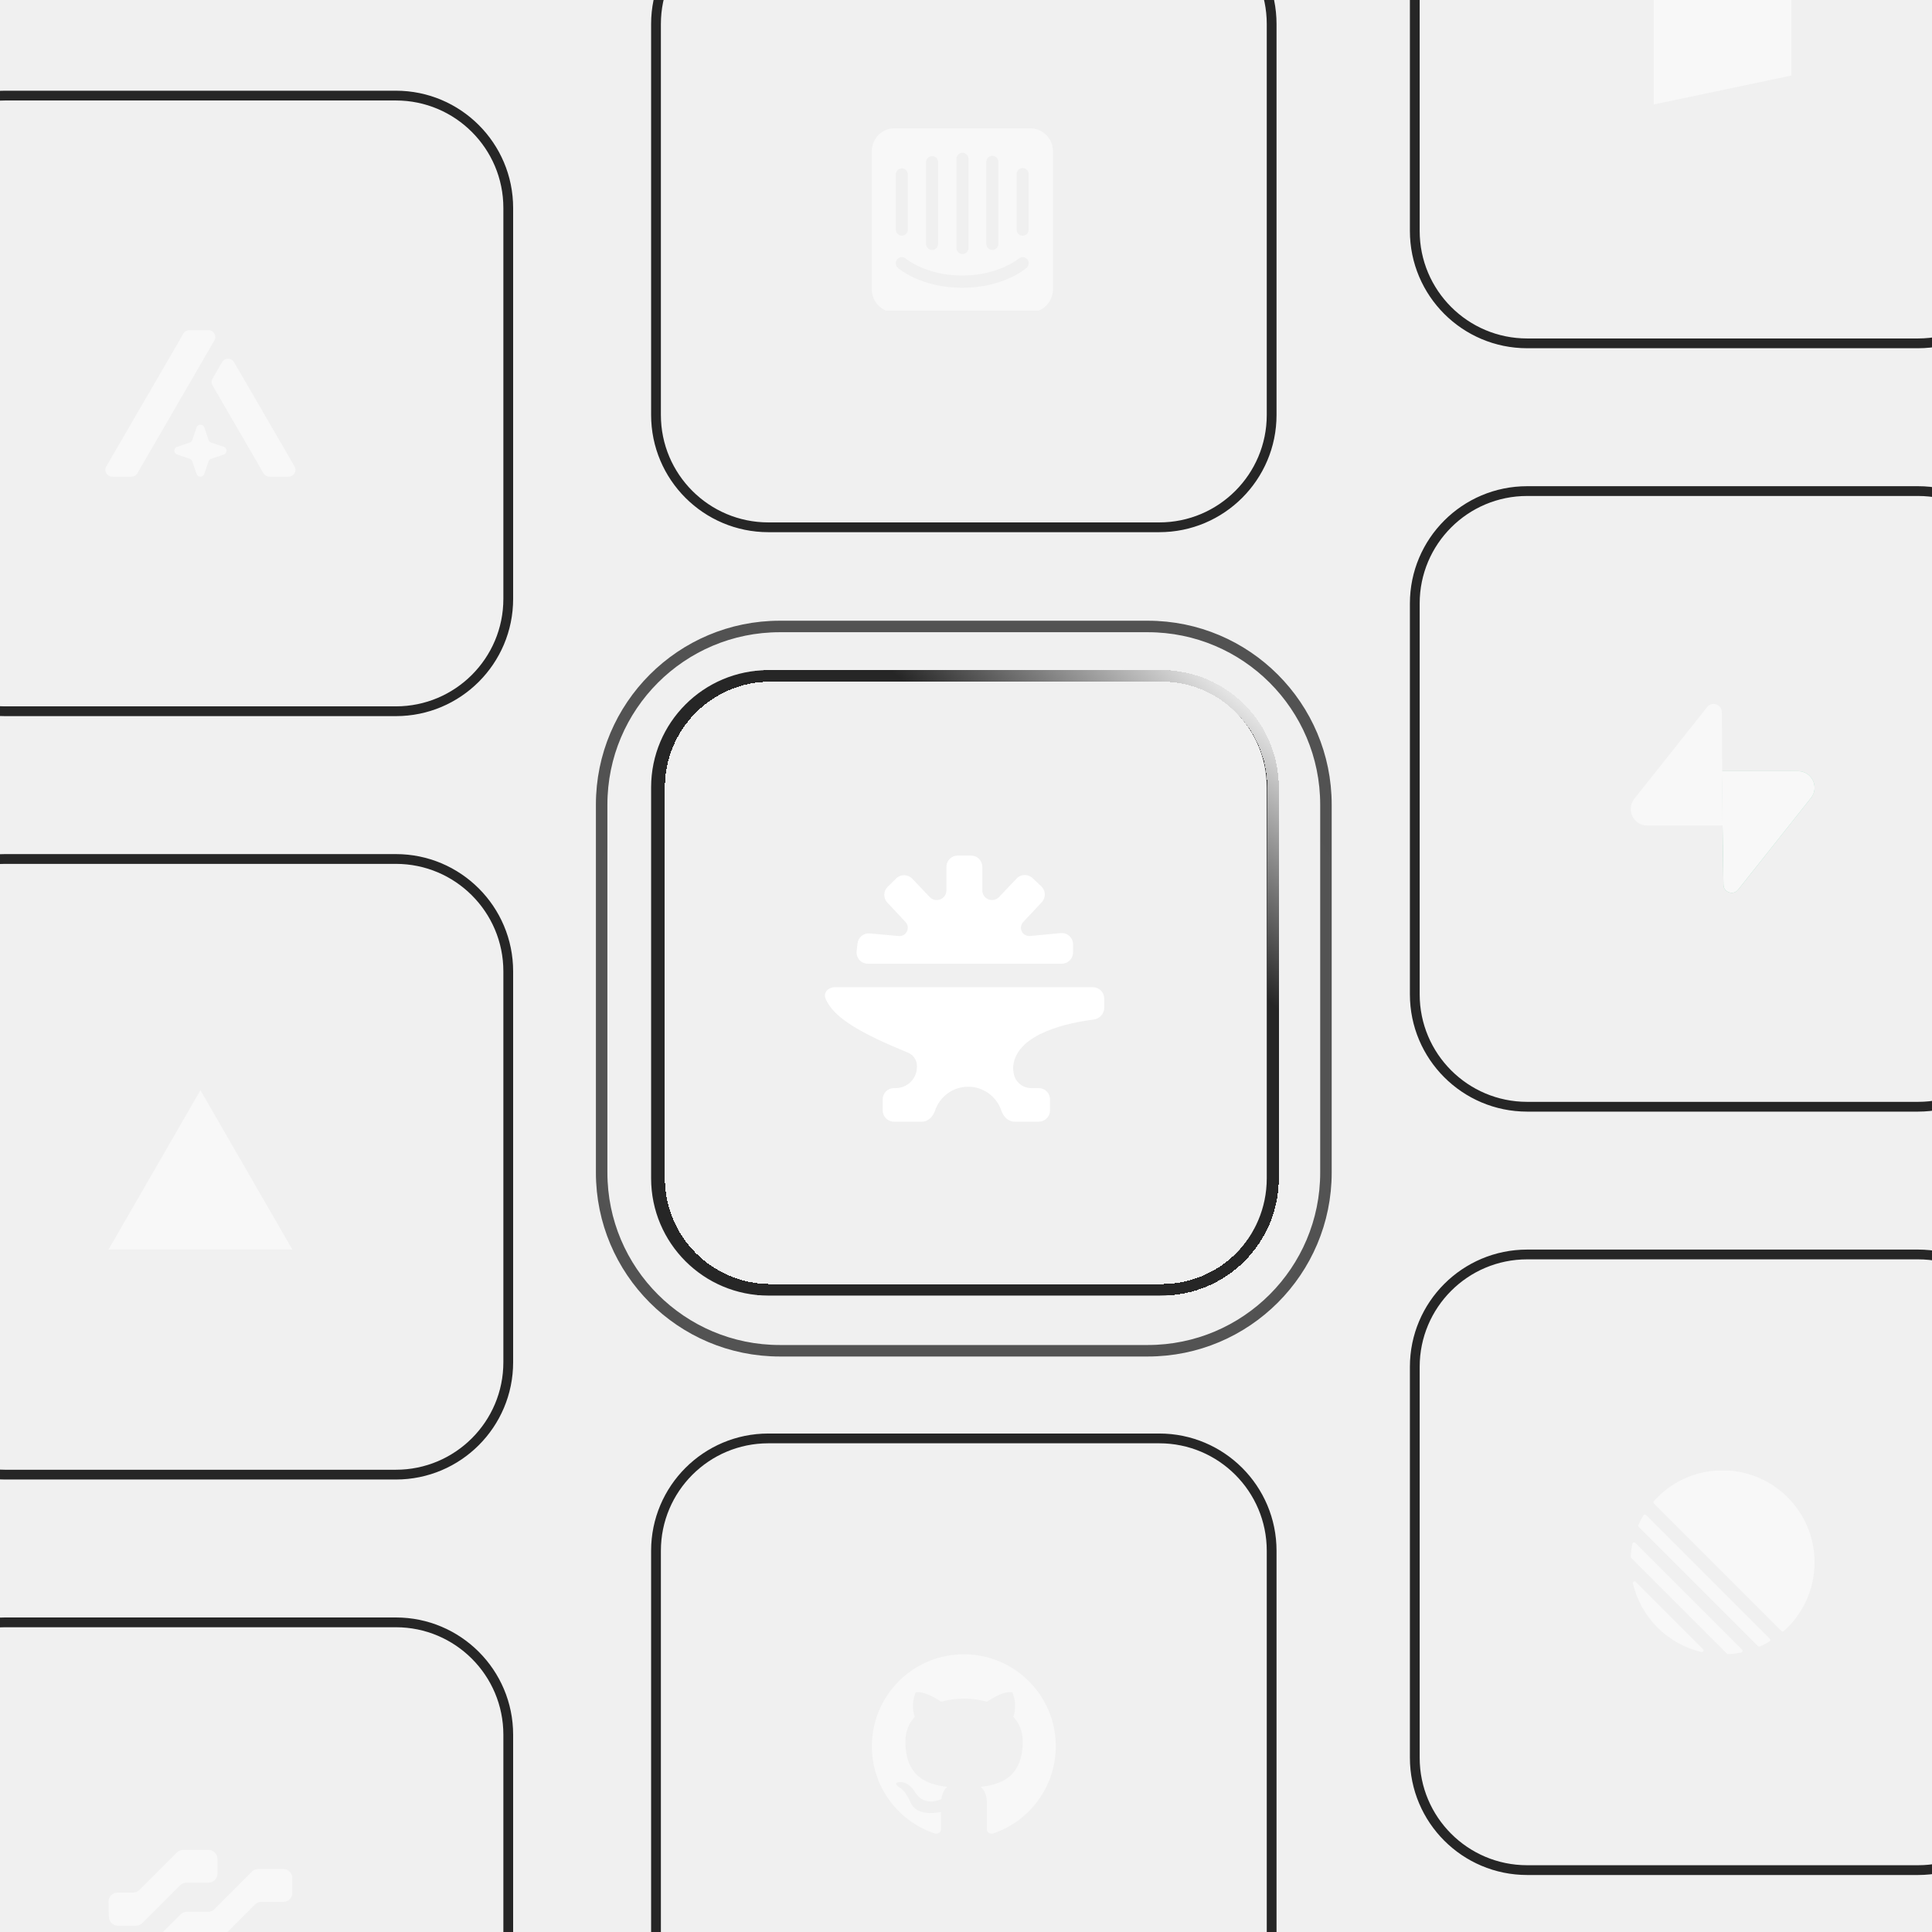
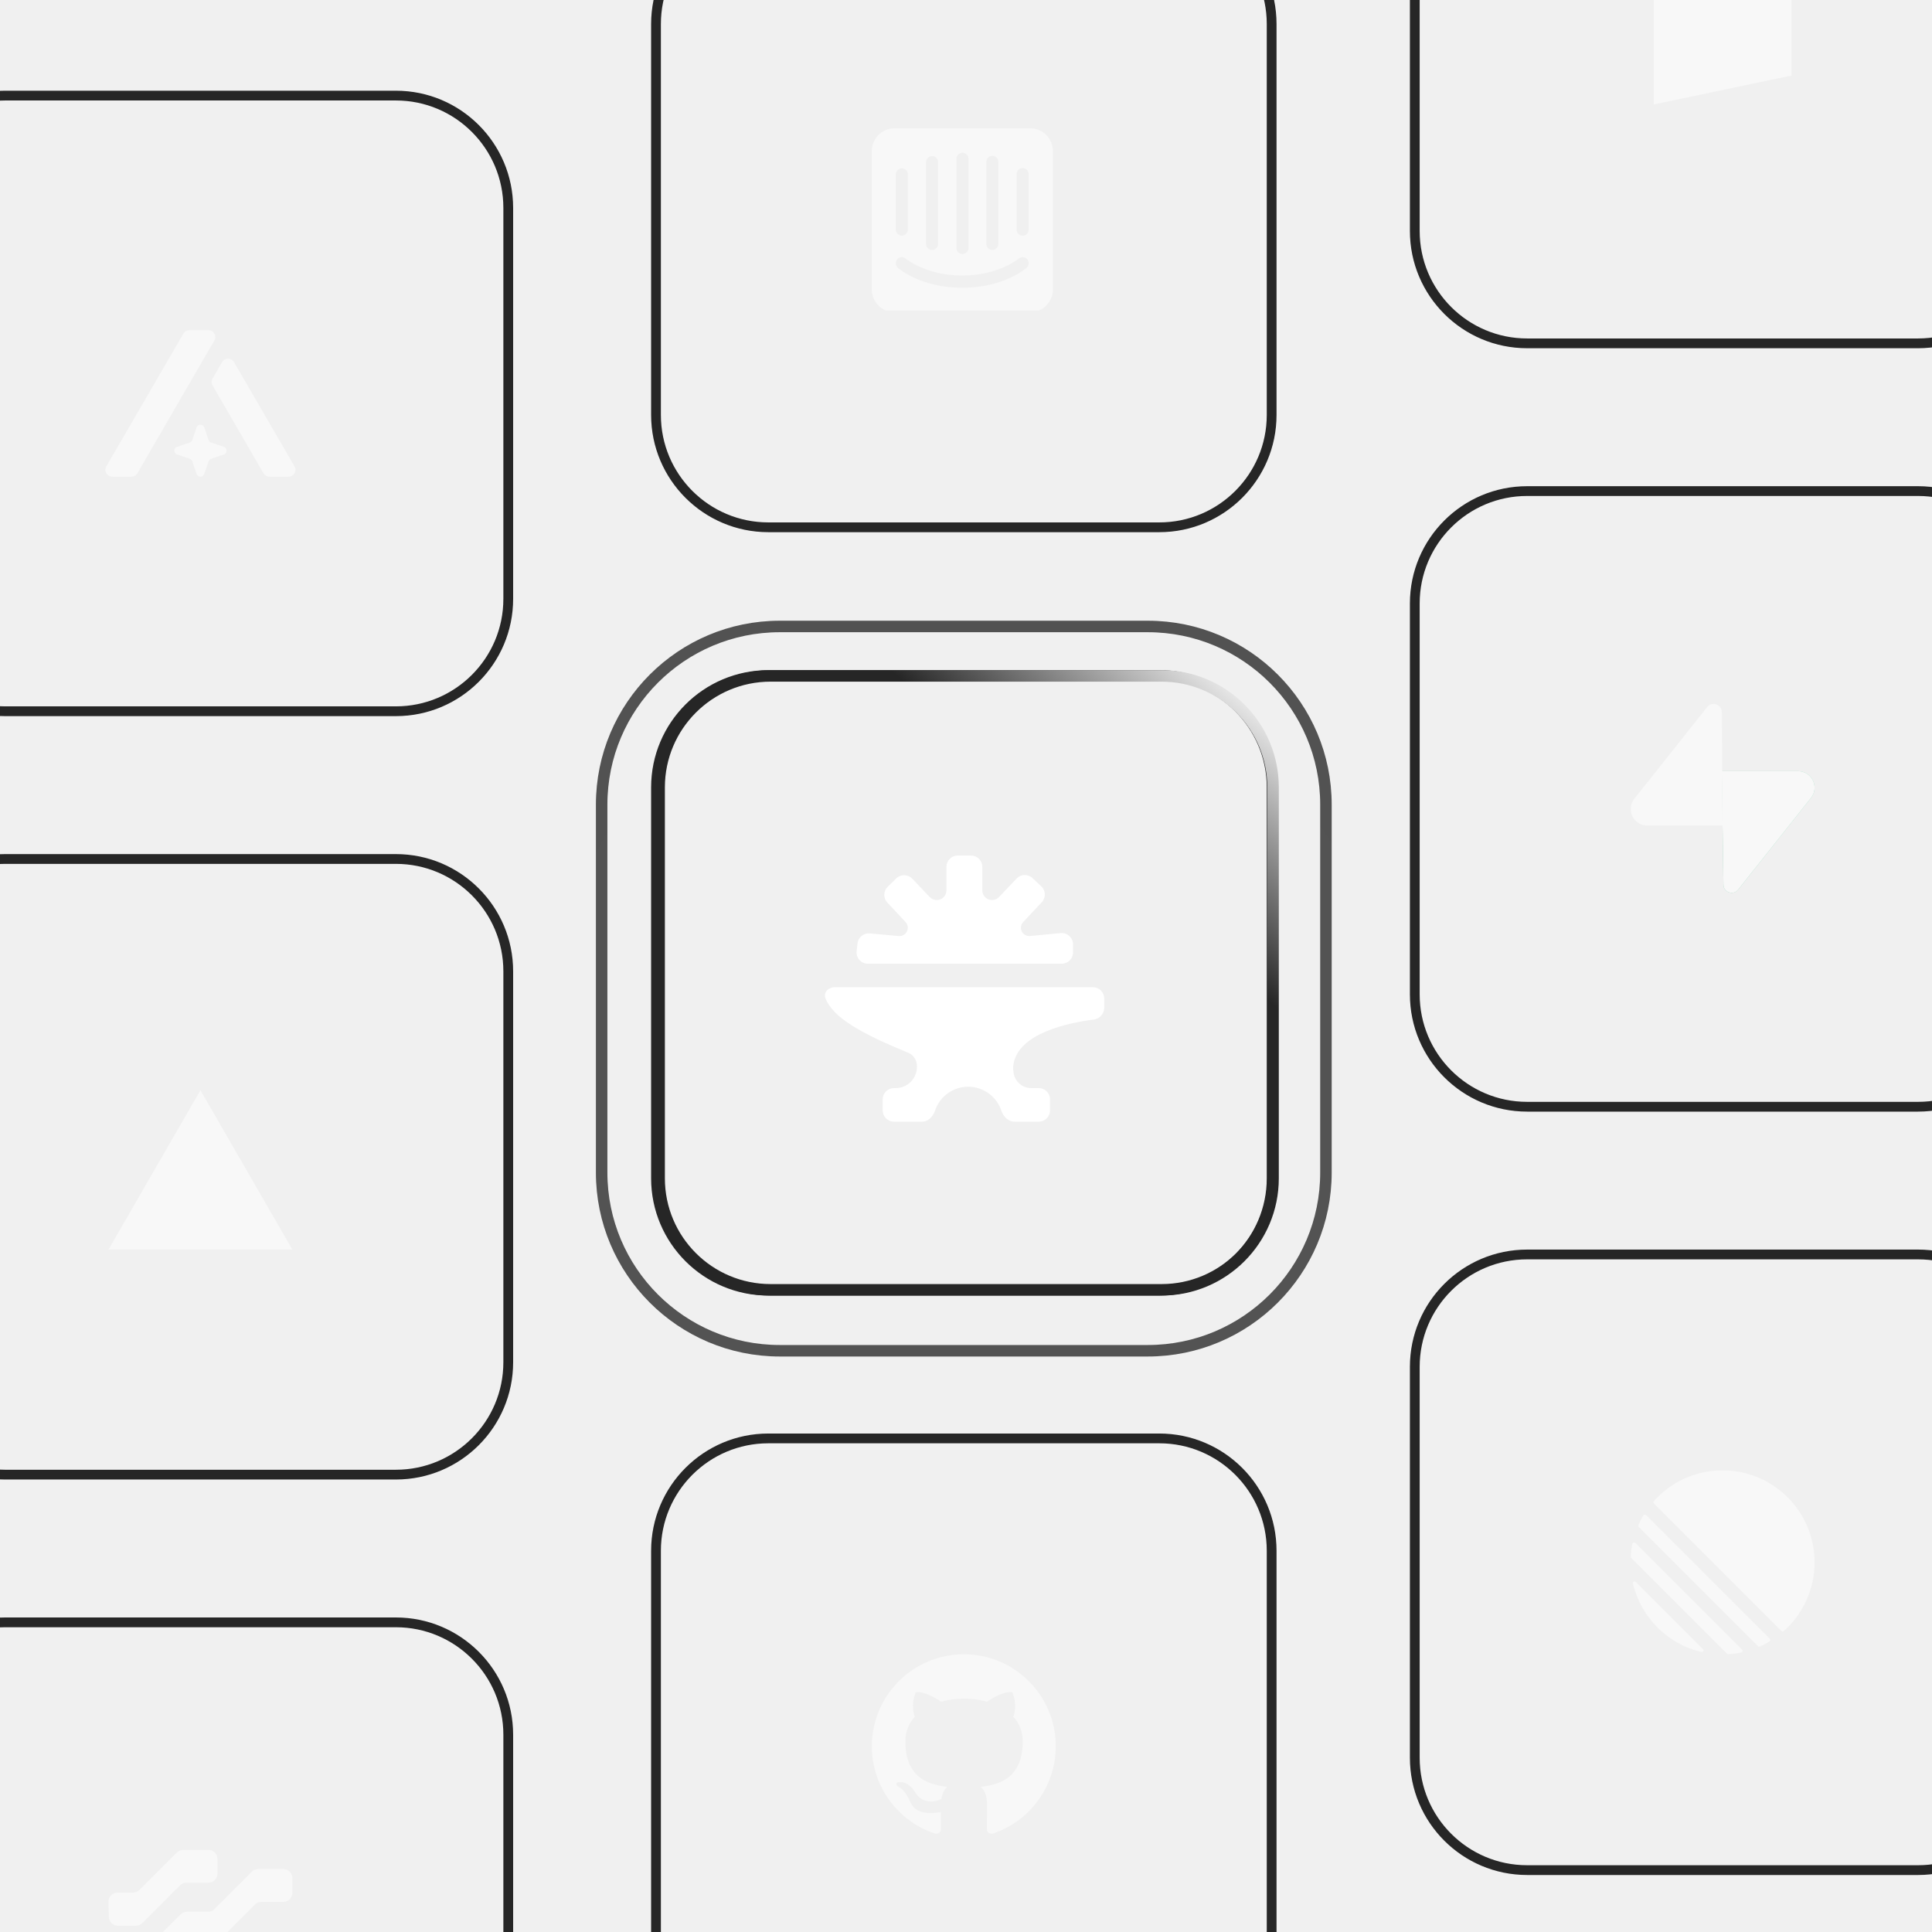
<svg xmlns="http://www.w3.org/2000/svg" width="688" height="688" viewBox="0 0 688 688" fill="none">
  <g clip-path="url(#clip0_748_5442)">
    <path d="M273.626 -31.463H412.824C434.926 -31.463 452.844 -13.546 452.844 8.557V147.755C452.844 169.857 434.926 187.774 412.824 187.774H273.626C251.524 187.774 233.607 169.857 233.606 147.755V8.557C233.606 -13.546 251.524 -31.463 273.626 -31.463Z" stroke="#262626" stroke-width="3.48" />
    <g opacity="0.5" clip-path="url(#clip1_748_5442)">
      <path d="M366.317 81.732C366.317 82.317 366.09 82.876 365.688 83.289C365.285 83.702 364.739 83.934 364.17 83.934C363.601 83.934 363.055 83.702 362.652 83.289C362.249 82.876 362.023 82.317 362.023 81.732V62.063C362.023 61.479 362.249 60.919 362.652 60.506C363.055 60.093 363.601 59.861 364.17 59.861C364.739 59.861 365.285 60.093 365.688 60.506C366.09 60.919 366.317 61.479 366.317 62.063V81.732ZM365.571 95.361C365.288 95.652 357.304 102.476 342.668 102.476C328.032 102.476 320.101 95.689 319.764 95.397C319.552 95.214 319.377 94.989 319.249 94.736C319.122 94.482 319.044 94.206 319.021 93.922C318.998 93.638 319.03 93.352 319.115 93.081C319.2 92.809 319.336 92.558 319.516 92.341C319.886 91.901 320.411 91.629 320.976 91.585C321.541 91.541 322.101 91.727 322.532 92.104C322.656 92.195 329.788 98.127 342.65 98.127C355.512 98.127 362.697 92.159 362.768 92.104C363.204 91.731 363.765 91.546 364.332 91.591C364.899 91.635 365.426 91.904 365.802 92.341C366.164 92.774 366.345 93.336 366.305 93.905C366.265 94.474 366.008 95.004 365.589 95.379L365.571 95.361ZM319.001 62.063C319.034 61.477 319.29 60.928 319.716 60.536C320.141 60.144 320.701 59.941 321.272 59.97C321.802 60.001 322.302 60.232 322.675 60.618C323.049 61.005 323.269 61.519 323.295 62.063V81.696C323.295 82.28 323.069 82.84 322.666 83.253C322.263 83.666 321.717 83.898 321.148 83.898C320.579 83.898 320.033 83.666 319.63 83.253C319.228 82.84 319.001 82.28 319.001 81.696V62.063ZM329.77 57.696C329.802 57.11 330.059 56.561 330.485 56.169C330.91 55.777 331.47 55.574 332.041 55.603C332.571 55.634 333.07 55.865 333.444 56.252C333.817 56.638 334.038 57.152 334.064 57.696V86.809C334.064 87.393 333.837 87.953 333.435 88.366C333.032 88.779 332.486 89.011 331.917 89.011C331.348 89.011 330.802 88.779 330.399 88.366C329.996 87.953 329.77 87.393 329.77 86.809V57.696ZM340.592 56.604C340.592 56.02 340.818 55.46 341.221 55.047C341.624 54.634 342.169 54.403 342.739 54.403C343.308 54.403 343.854 54.634 344.257 55.047C344.659 55.46 344.886 56.02 344.886 56.604V88.265C344.886 88.849 344.659 89.409 344.257 89.822C343.854 90.235 343.308 90.466 342.739 90.466C342.169 90.466 341.624 90.235 341.221 89.822C340.818 89.409 340.592 88.849 340.592 88.265V56.604ZM351.237 57.696C351.237 57.112 351.463 56.552 351.866 56.139C352.268 55.726 352.814 55.494 353.383 55.494C353.953 55.494 354.499 55.726 354.901 56.139C355.304 56.552 355.53 57.112 355.53 57.696V86.809C355.53 87.393 355.304 87.953 354.901 88.366C354.499 88.779 353.953 89.011 353.383 89.011C352.814 89.011 352.268 88.779 351.866 88.366C351.463 87.953 351.237 87.393 351.237 86.809V57.696ZM366.902 45.687H318.505C317.45 45.679 316.405 45.886 315.428 46.294C314.451 46.701 313.562 47.303 312.813 48.063C312.063 48.824 311.467 49.729 311.058 50.726C310.65 51.723 310.437 52.793 310.433 53.875V103.003C310.437 104.085 310.65 105.155 311.058 106.152C311.467 107.149 312.063 108.054 312.813 108.815C313.562 109.575 314.451 110.177 315.428 110.585C316.405 110.992 317.45 111.198 318.505 111.191H366.902C367.955 111.198 368.999 110.993 369.975 110.586C370.95 110.18 371.838 109.58 372.588 108.821C373.337 108.063 373.934 107.16 374.343 106.165C374.753 105.17 374.967 104.102 374.974 103.022V53.875C374.969 52.795 374.757 51.726 374.35 50.73C373.943 49.734 373.348 48.83 372.6 48.07C371.853 47.309 370.966 46.708 369.991 46.299C369.016 45.89 367.973 45.682 366.92 45.687" fill="white" />
    </g>
    <path d="M273.626 240.385H412.824C434.926 240.385 452.844 258.302 452.844 280.404V419.603C452.844 441.705 434.926 459.622 412.824 459.622H273.626C251.524 459.622 233.607 441.705 233.606 419.603V280.404C233.606 258.302 251.524 240.385 273.626 240.385Z" stroke="#262626" stroke-width="3.48" />
    <rect x="214.253" y="223.089" width="257.926" height="257.926" rx="63.458" stroke="#525252" stroke-width="4.094" />
    <path d="M393.216 358.915C393.216 361.041 391.558 362.81 389.45 363.075C381.209 364.108 362.2 367.754 360.827 379.474C360.722 380.374 360.822 381.286 360.967 382.181C361.465 385.235 364.102 387.477 367.194 387.477H369.901C372.117 387.477 373.913 389.274 373.913 391.489V395.422C373.913 397.637 372.117 399.434 369.901 399.434H361.232C359.017 399.434 357.284 397.591 356.582 395.49C354.932 390.554 350.271 386.997 344.778 386.996C339.285 386.996 334.624 390.554 332.974 395.49C332.271 397.591 330.539 399.434 328.324 399.434H318.345C316.129 399.434 314.333 397.637 314.333 395.422V391.489C314.333 389.274 316.129 387.477 318.345 387.477H318.974C323.147 387.477 326.53 384.093 326.53 379.918V379.564C326.53 377.505 325.27 375.653 323.366 374.871C306.779 368.056 296.656 362.451 293.951 355.478C293.149 353.412 295.012 351.557 297.228 351.557H389.204C391.42 351.557 393.216 353.353 393.216 355.569V358.915Z" fill="white" />
    <path d="M345.797 304.67C348.012 304.67 349.809 306.467 349.809 308.682V317.062C349.809 318.501 350.702 319.79 352.05 320.295C353.347 320.782 354.81 320.446 355.765 319.442L362.029 312.852C363.549 311.254 366.075 311.182 367.683 312.692L370.799 315.618C372.413 317.133 372.494 319.669 370.981 321.285L364.356 328.358C363.512 329.26 363.317 330.593 363.87 331.699C364.416 332.79 365.577 333.434 366.792 333.319L377.726 332.283C380.08 332.06 382.116 333.912 382.116 336.277V339.172C382.116 341.388 380.32 343.184 378.104 343.184H309.041C306.644 343.184 304.781 341.095 305.055 338.714L305.374 335.938C305.622 333.775 307.55 332.205 309.719 332.4L320.053 333.329C321.266 333.438 322.423 332.793 322.968 331.703C323.522 330.594 323.328 329.259 322.481 328.354L315.982 321.406C314.493 319.814 314.548 317.324 316.105 315.799L319.156 312.812C320.756 311.246 323.328 311.291 324.87 312.914L331.076 319.442C332.031 320.446 333.494 320.782 334.791 320.295C336.139 319.79 337.032 318.501 337.032 317.062V308.682C337.032 306.467 338.828 304.67 341.044 304.67H345.797Z" fill="white" />
    <g filter="url(#filter0_d_748_5442)">
-       <rect x="234.722" y="240.692" width="218.623" height="218.623" rx="39.712" stroke="url(#paint0_linear_748_5442)" stroke-width="4.094" shape-rendering="crispEdges" />
+       <rect x="234.722" y="240.692" width="218.623" height="218.623" rx="39.712" stroke="url(#paint0_linear_748_5442)" stroke-width="4.094" />
    </g>
    <path d="M543.837 -96.969H683.035C705.137 -96.969 723.055 -79.051 723.055 -56.949V82.249C723.055 104.351 705.137 122.268 683.035 122.269H543.837C521.735 122.269 503.817 104.351 503.817 82.249V-56.949C503.817 -79.051 521.735 -96.969 543.837 -96.969Z" stroke="#262626" stroke-width="3.48" />
    <g opacity="0.5" clip-path="url(#clip2_748_5442)">
      <path fill-rule="evenodd" clip-rule="evenodd" d="M588.871 37.214L638 26.892V-11.915L588.871 -1.783V37.214Z" fill="white" />
    </g>
    <path d="M543.837 174.879H683.035C705.137 174.879 723.055 192.796 723.055 214.898V354.097C723.055 376.199 705.137 394.116 683.035 394.116H543.837C521.735 394.116 503.817 376.199 503.817 354.097V214.898C503.817 192.796 521.735 174.879 543.837 174.879Z" stroke="#262626" stroke-width="3.48" />
    <g opacity="0.5" clip-path="url(#clip3_748_5442)">
      <path d="M618.975 316.818C617.256 318.982 613.772 317.796 613.73 315.033L613.125 274.617H640.3C645.223 274.617 647.968 280.302 644.907 284.157L618.975 316.818Z" fill="url(#paint1_linear_748_5442)" />
      <path d="M618.975 316.818C617.256 318.982 613.772 317.796 613.73 315.033L613.125 274.617H640.3C645.223 274.617 647.968 280.302 644.907 284.157L618.975 316.818Z" fill="white" />
      <path d="M607.92 251.787C609.639 249.622 613.123 250.808 613.164 253.571L613.43 293.987H586.595C581.672 293.987 578.927 288.302 581.988 284.447L607.92 251.787Z" fill="white" />
    </g>
    <path d="M543.837 446.724H683.035C705.137 446.724 723.055 464.641 723.055 486.743V625.941C723.055 648.043 705.137 665.961 683.035 665.961H543.837C521.735 665.961 503.817 648.043 503.817 625.941V486.743C503.817 464.641 521.735 446.724 543.837 446.724Z" stroke="#262626" stroke-width="3.48" />
    <g opacity="0.5" clip-path="url(#clip4_748_5442)">
      <path d="M581.488 563.891C581.343 563.27 582.083 562.878 582.534 563.329L606.451 587.247C606.903 587.698 606.511 588.438 605.89 588.293C593.82 585.461 584.32 575.961 581.488 563.891ZM580.687 554.305C580.675 554.491 580.745 554.672 580.876 554.803L614.978 588.904C615.109 589.036 615.29 589.106 615.476 589.094C617.028 588.997 618.551 588.793 620.037 588.488C620.537 588.385 620.711 587.77 620.35 587.408L582.373 549.431C582.011 549.07 581.396 549.244 581.293 549.744C580.988 551.23 580.783 552.753 580.687 554.305ZM583.444 543.049C583.335 543.294 583.39 543.58 583.58 543.769L626.012 586.201C626.201 586.391 626.487 586.446 626.732 586.337C627.902 585.816 629.036 585.228 630.129 584.579C630.491 584.364 630.546 583.867 630.249 583.57L586.211 539.532C585.914 539.235 585.417 539.29 585.202 539.652C584.553 540.745 583.965 541.879 583.444 543.049ZM588.978 535.43C588.735 535.187 588.72 534.798 588.949 534.543C594.952 527.822 603.685 523.59 613.407 523.59C631.513 523.59 646.191 538.268 646.191 556.374C646.191 566.096 641.959 574.829 635.238 580.832C634.983 581.061 634.594 581.046 634.351 580.803L588.978 535.43Z" fill="white" />
    </g>
    <path d="M273.626 512.229H412.824C434.926 512.23 452.844 530.147 452.844 552.249V691.447C452.844 713.549 434.926 731.467 412.824 731.467H273.626C251.524 731.467 233.607 713.549 233.606 691.447V552.249C233.606 530.147 251.524 512.229 273.626 512.229Z" stroke="#262626" stroke-width="3.48" />
    <g opacity="0.5">
      <path fill-rule="evenodd" clip-rule="evenodd" d="M343.225 589.095C325.129 589.095 310.473 603.752 310.473 621.848C310.473 636.341 319.848 648.582 332.867 652.922C334.505 653.208 335.119 652.226 335.119 651.366C335.119 650.588 335.078 648.009 335.078 645.266C326.849 646.781 324.72 643.26 324.065 641.417C323.696 640.476 322.1 637.569 320.708 636.791C319.561 636.177 317.924 634.662 320.667 634.621C323.246 634.58 325.088 636.996 325.703 637.978C328.65 642.932 333.358 641.54 335.242 640.68C335.528 638.552 336.388 637.119 337.33 636.3C330.042 635.481 322.427 632.656 322.427 620.128C322.427 616.566 323.696 613.619 325.784 611.326C325.457 610.507 324.311 607.15 326.112 602.647C326.112 602.647 328.855 601.787 335.119 606.004C337.739 605.267 340.523 604.898 343.307 604.898C346.091 604.898 348.875 605.267 351.495 606.004C357.759 601.746 360.502 602.647 360.502 602.647C362.304 607.15 361.157 610.507 360.83 611.326C362.918 613.619 364.187 616.525 364.187 620.128C364.187 632.697 356.531 635.481 349.243 636.3C350.431 637.323 351.454 639.288 351.454 642.359C351.454 646.74 351.413 650.261 351.413 651.366C351.413 652.226 352.027 653.249 353.665 652.922C366.602 648.582 375.978 636.3 375.978 621.848C375.978 603.752 361.321 589.095 343.225 589.095Z" fill="white" />
    </g>
    <path d="M1.774 34.042H140.973C163.075 34.042 180.992 51.959 180.992 74.061V213.26C180.992 235.362 163.075 253.279 140.973 253.279H1.774C-20.328 253.279 -38.245 235.362 -38.245 213.26V74.061C-38.245 51.959 -20.328 34.042 1.774 34.042Z" stroke="#262626" stroke-width="3.48" />
    <g opacity="0.5">
      <path d="M39.982 169.754H46.806C47.683 169.754 48.494 169.289 48.937 168.53L76.356 121.233C77.299 119.602 76.118 117.563 74.226 117.563H67.435C66.558 117.563 65.747 118.028 65.305 118.786L37.852 166.084C36.902 167.715 38.09 169.754 39.982 169.754Z" fill="white" />
      <path d="M69.991 168.767L68.467 164.298C68.4 164.103 68.296 163.928 68.161 163.782C67.997 163.603 67.788 163.465 67.549 163.385L63.06 161.868C61.733 161.419 61.733 159.56 63.06 159.112L67.549 157.595C67.984 157.448 68.319 157.114 68.467 156.681L69.991 152.213C70.441 150.892 72.309 150.892 72.76 152.213L74.284 156.681C74.431 157.114 74.767 157.448 75.201 157.595L79.691 159.112C81.017 159.56 81.017 161.419 79.691 161.868L75.201 163.385C74.767 163.531 74.431 163.866 74.284 164.298L72.76 168.767C72.309 170.088 70.441 170.088 69.991 168.767Z" fill="white" />
      <path d="M75.684 134.81L79.085 128.947C80.035 127.316 82.394 127.316 83.344 128.947L104.898 166.084C105.84 167.715 104.661 169.754 102.768 169.754H95.945C95.068 169.754 94.257 169.289 93.814 168.53L75.684 137.257C75.242 136.498 75.242 135.569 75.684 134.81Z" fill="white" />
    </g>
    <path d="M1.774 305.89H140.973C163.075 305.89 180.992 323.807 180.992 345.909V485.107C180.992 507.209 163.075 525.127 140.973 525.127H1.774C-20.328 525.127 -38.245 507.209 -38.245 485.107V345.909C-38.245 323.807 -20.328 305.89 1.774 305.89Z" stroke="#262626" stroke-width="3.48" />
    <g opacity="0.5">
      <path fill-rule="evenodd" clip-rule="evenodd" d="M71.374 388.214L104.126 444.985H38.621L71.374 388.214Z" fill="white" />
    </g>
    <path d="M1.774 577.734H140.973C163.075 577.734 180.992 595.652 180.992 617.754V756.952C180.992 779.054 163.075 796.972 140.973 796.972H1.774C-20.328 796.972 -38.245 779.054 -38.245 756.952V617.754C-38.245 595.652 -20.328 577.734 1.774 577.734Z" stroke="#262626" stroke-width="3.48" />
    <g opacity="0.5">
      <path d="M65.246 658.747H74.237C76 658.747 77.429 660.176 77.429 661.939V667.243C77.429 669.007 76 670.436 74.237 670.436H66.395C65.547 670.436 64.735 670.773 64.136 671.372L50.68 684.829C50.081 685.428 49.269 685.765 48.422 685.765H41.953C40.223 685.765 38.805 684.385 38.761 682.655L38.621 677.239C38.575 675.445 40.017 673.965 41.813 673.965H47.381C48.229 673.965 49.041 673.628 49.64 673.029L62.983 659.685C63.582 659.086 64.394 658.749 65.241 658.749L65.246 658.747Z" fill="white" />
      <path d="M91.932 665.581H100.922C102.686 665.581 104.115 667.01 104.115 668.773V674.077C104.115 675.841 102.686 677.27 100.922 677.27H93.081C92.233 677.27 91.421 677.607 90.822 678.206L77.366 691.663C76.767 692.262 75.955 692.599 75.108 692.599H67.248C66.425 692.599 65.633 692.916 65.039 693.486L49.932 707.963C49.337 708.533 48.545 708.851 47.722 708.851H42.217C40.453 708.851 39.024 707.42 39.024 705.658V700.208C39.024 698.444 40.453 697.015 42.217 697.015H47.683C48.53 697.015 49.342 696.678 49.941 696.079L64.287 681.733C64.886 681.134 65.698 680.797 66.545 680.797H74.067C74.915 680.797 75.727 680.46 76.326 679.861L89.669 666.517C90.268 665.918 91.08 665.581 91.927 665.581H91.932Z" fill="white" />
    </g>
  </g>
  <defs>
    <filter id="filter0_d_748_5442" x="150.793" y="173.139" width="386.48" height="386.48" filterUnits="userSpaceOnUse" color-interpolation-filters="sRGB">
      <feFlood flood-opacity="0" result="BackgroundImageFix" />
      <feColorMatrix in="SourceAlpha" type="matrix" values="0 0 0 0 0 0 0 0 0 0 0 0 0 0 0 0 0 0 127 0" result="hardAlpha" />
      <feOffset dy="16.376" />
      <feGaussianBlur stdDeviation="40.941" />
      <feComposite in2="hardAlpha" operator="out" />
      <feColorMatrix type="matrix" values="0 0 0 0 1 0 0 0 0 1 0 0 0 0 1 0 0 0 0.05 0" />
      <feBlend mode="normal" in2="BackgroundImageFix" result="effect1_dropShadow_748_5442" />
      <feBlend mode="normal" in="SourceGraphic" in2="effect1_dropShadow_748_5442" result="shape" />
    </filter>
    <linearGradient id="paint0_linear_748_5442" x1="318.65" y1="388.897" x2="447.613" y2="241.51" gradientUnits="userSpaceOnUse">
      <stop offset="0.572" stop-color="#262626" />
      <stop offset="1" stop-color="white" />
    </linearGradient>
    <linearGradient id="paint1_linear_748_5442" x1="613.125" y1="283.578" x2="637.278" y2="293.708" gradientUnits="userSpaceOnUse">
      <stop stop-color="#249361" />
      <stop offset="1" stop-color="#3ECF8E" />
    </linearGradient>
    <clipPath id="clip0_748_5442">
      <rect width="688" height="688" fill="white" />
    </clipPath>
    <clipPath id="clip1_748_5442">
      <rect width="66.08" height="64.94" fill="white" transform="translate(310.185 45.6855)" />
    </clipPath>
    <clipPath id="clip2_748_5442">
      <rect width="49.129" height="49.129" fill="white" transform="translate(588.871 -11.9146)" />
    </clipPath>
    <clipPath id="clip3_748_5442">
      <rect width="65.505" height="67.909" fill="white" transform="translate(580.684 250.543)" />
    </clipPath>
    <clipPath id="clip4_748_5442">
      <rect width="65.505" height="65.505" fill="white" transform="translate(580.684 523.589)" />
    </clipPath>
  </defs>
</svg>
